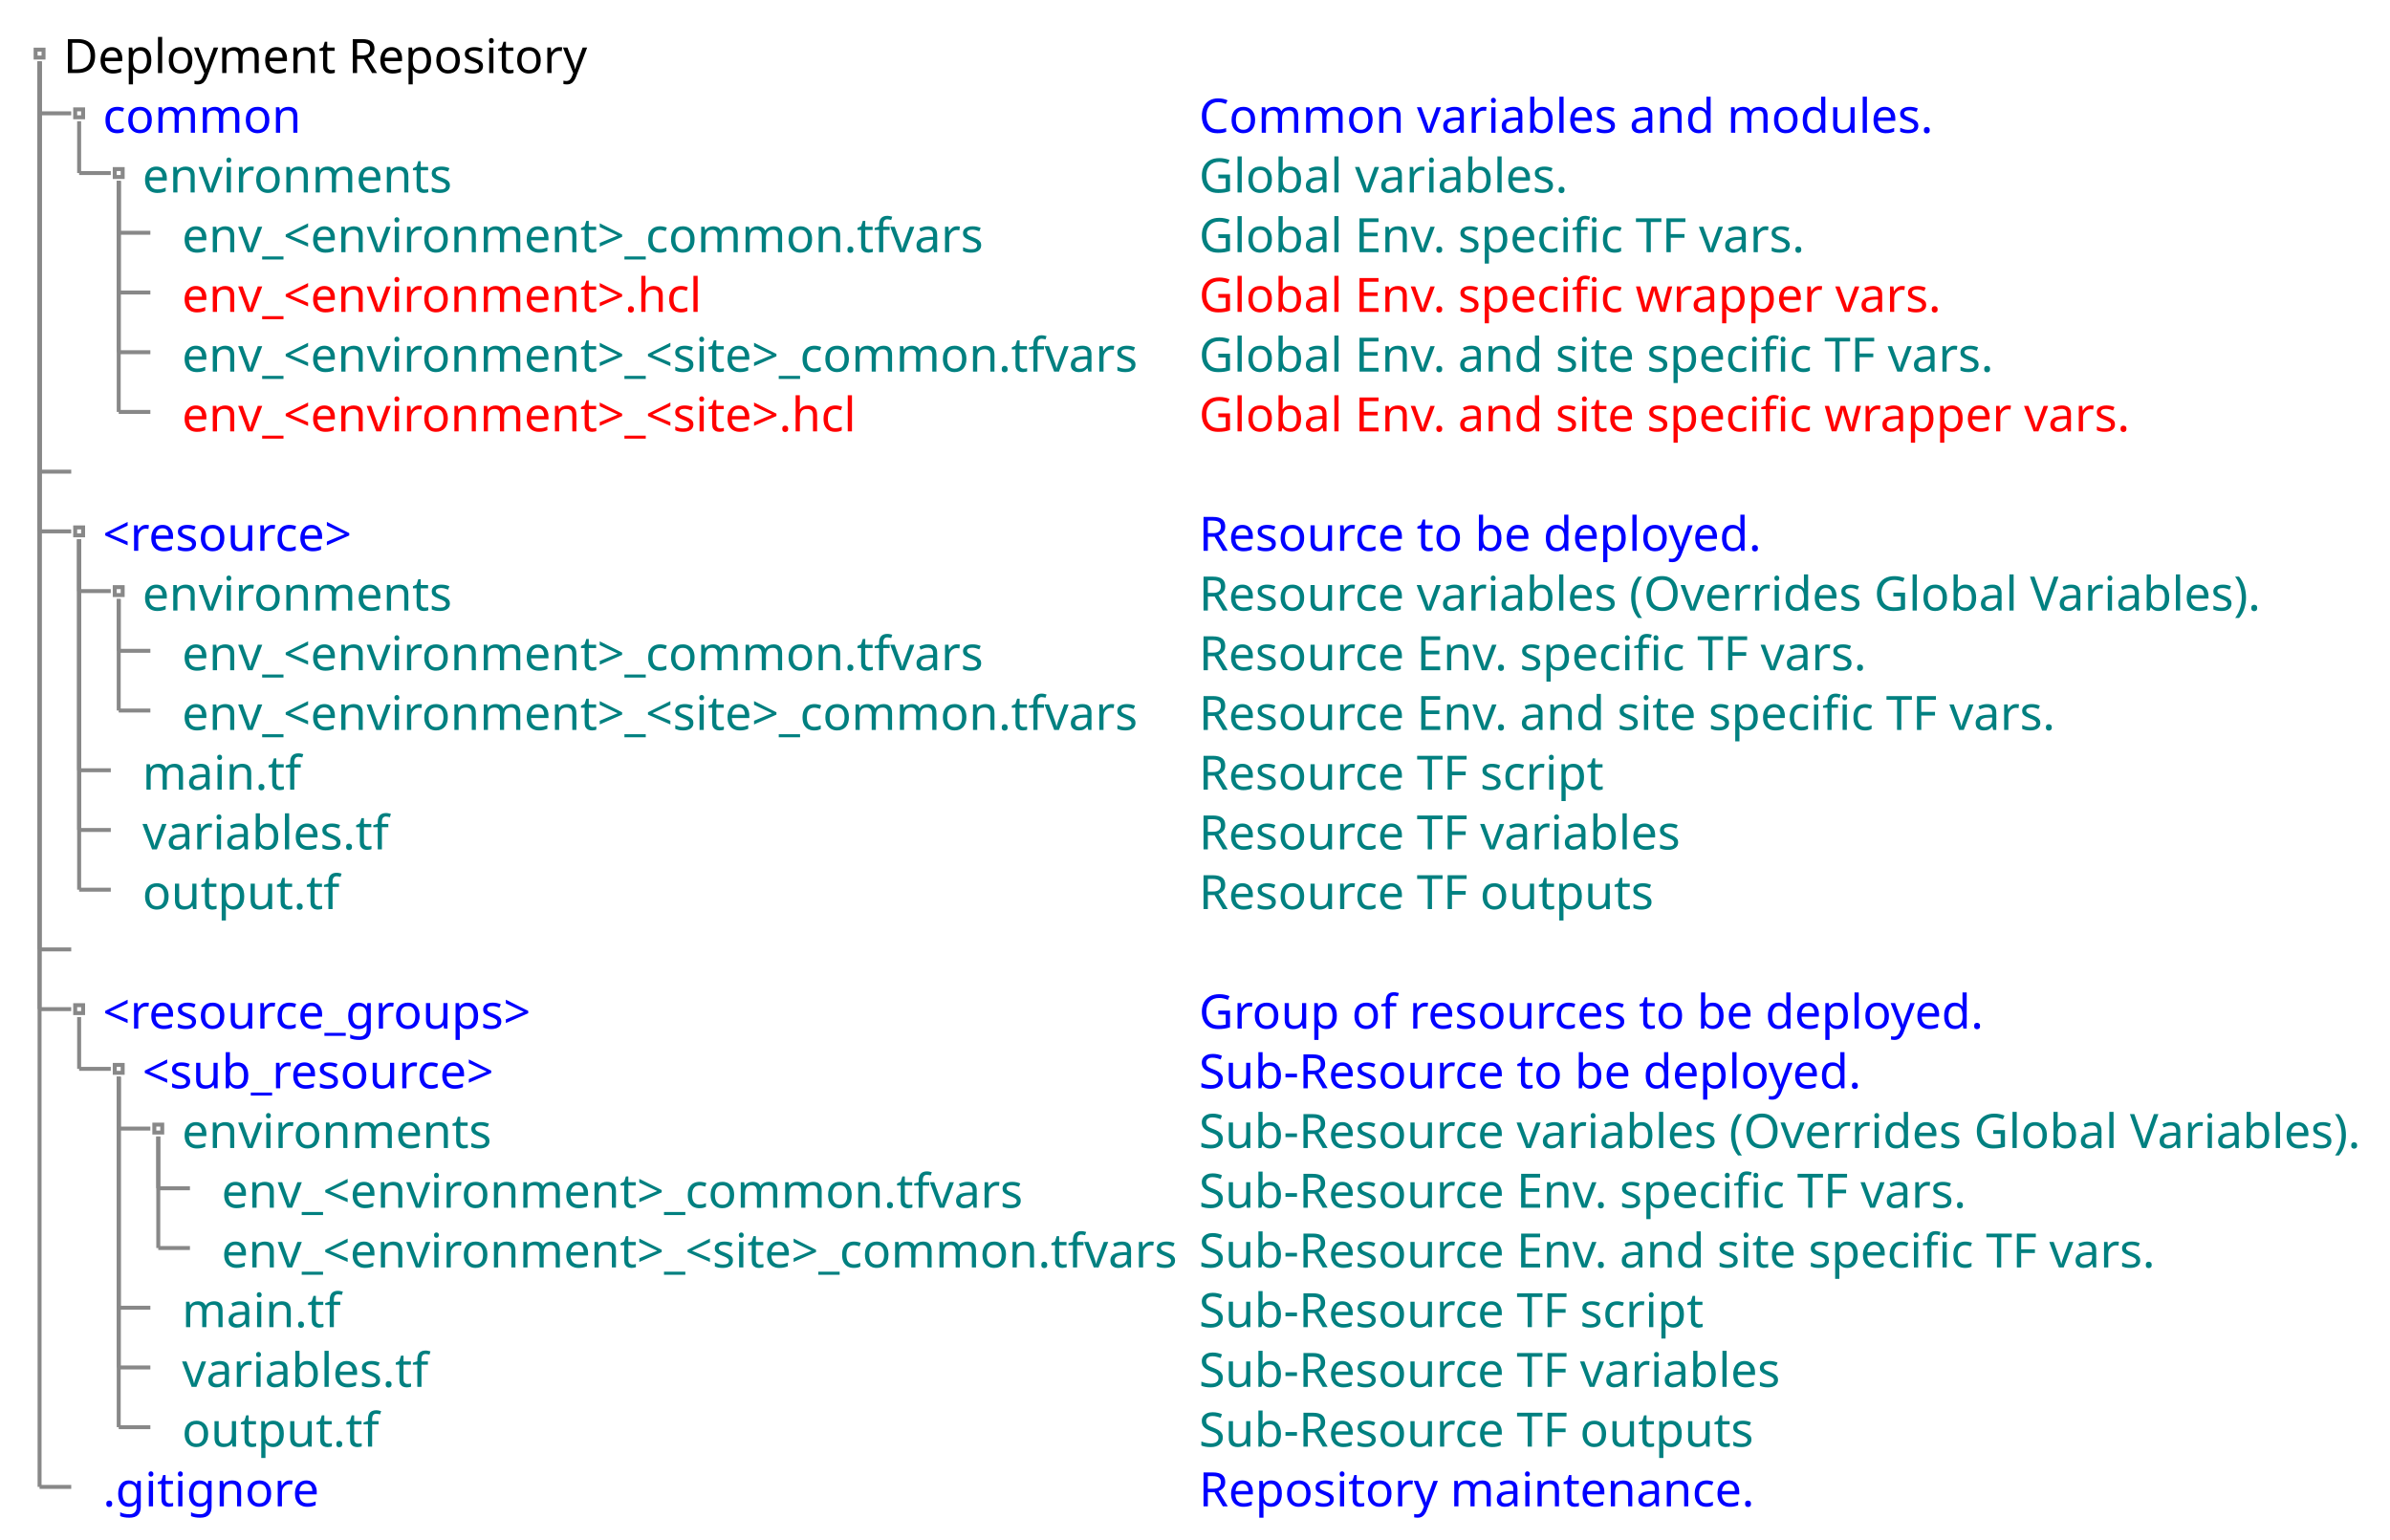
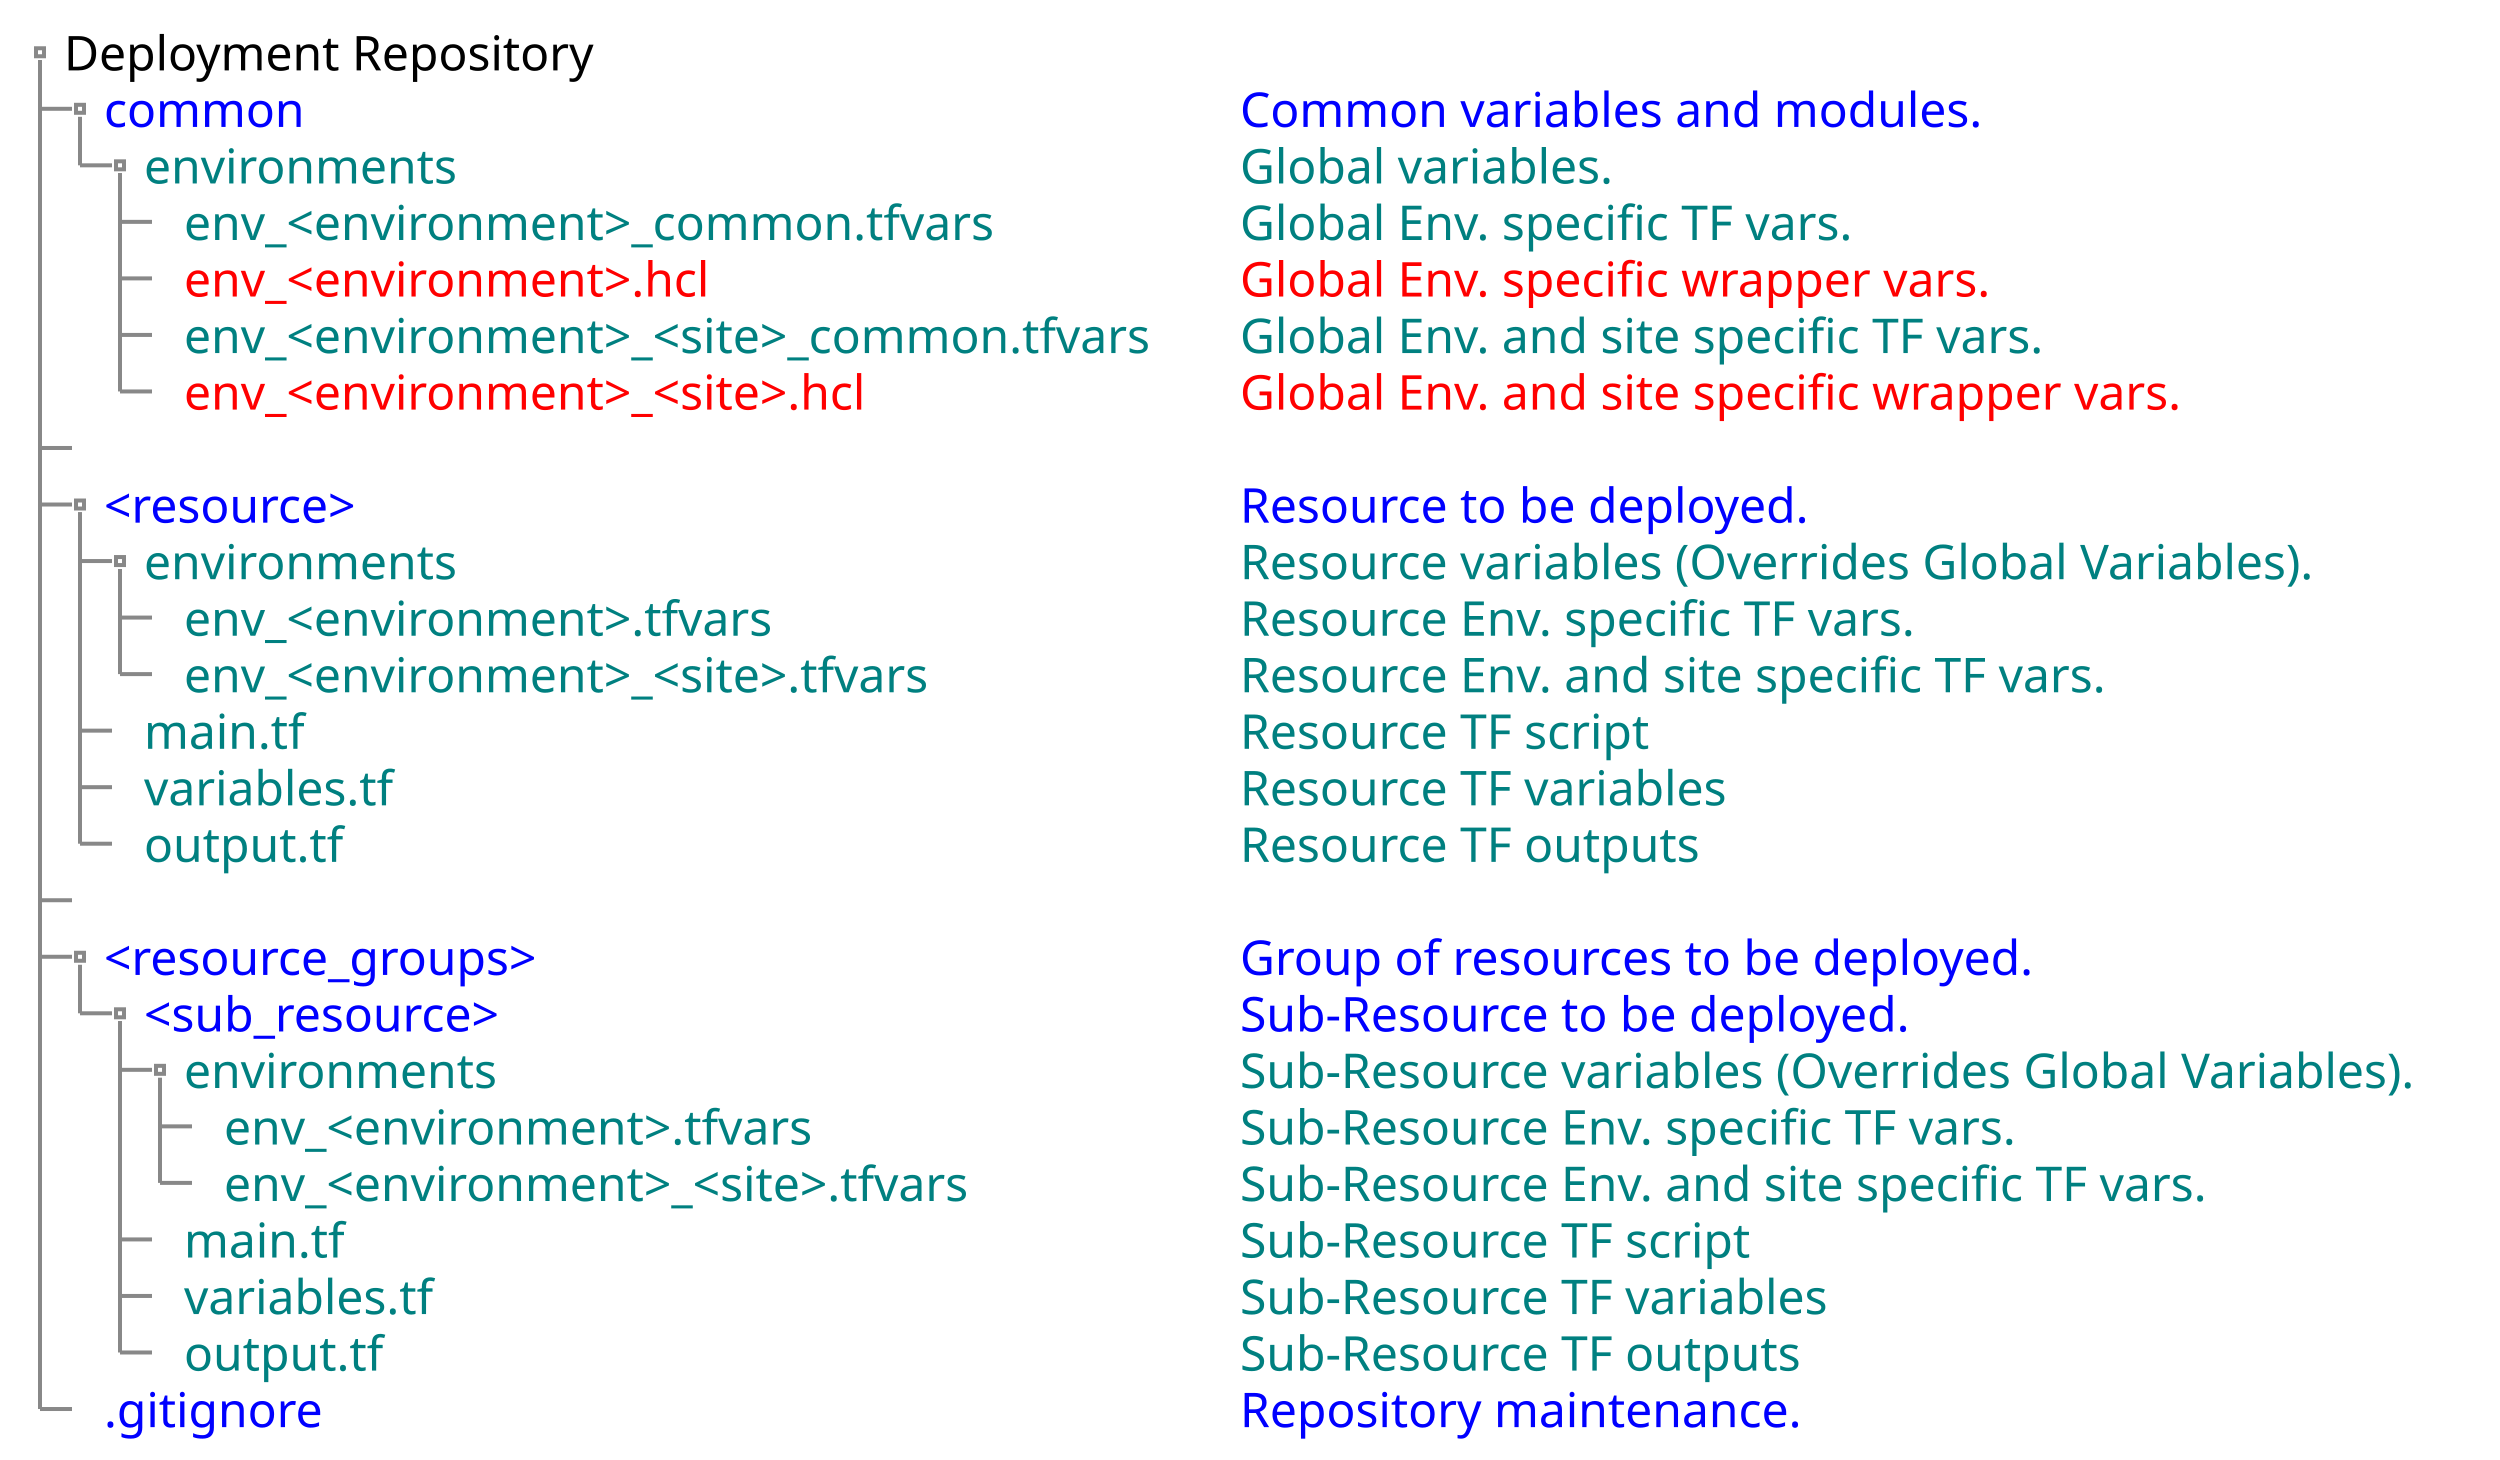
- <svg xmlns="http://www.w3.org/2000/svg" contentScriptType="application/ecmascript" contentStyleType="text/css" height="389px" preserveAspectRatio="none" style="width:604px;height:389px;background:#FFFFFF;" version="1.1" viewBox="0 0 604 389" width="604px" zoomAndPan="magnify">
+ <svg xmlns="http://www.w3.org/2000/svg" contentScriptType="application/ecmascript" contentStyleType="text/css" height="365px" preserveAspectRatio="none" style="width:625px;height:365px;background:#FFFFFF;" version="1.1" viewBox="0 0 625 365" width="625px" zoomAndPan="magnify">
  <defs />
  <g>
-     <text fill="#000000" font-family="sans-serif" font-size="12" lengthAdjust="spacing" textLength="128" x="16" y="18.457">Deployment Repository</text>
-     <text fill="#0000FF" font-family="sans-serif" font-size="12" lengthAdjust="spacing" textLength="49" x="26" y="33.551">common</text>
-     <text fill="#0000FF" font-family="sans-serif" font-size="12" lengthAdjust="spacing" textLength="184" x="303" y="33.551">Common variables and modules.</text>
-     <text fill="#008080" font-family="sans-serif" font-size="12" lengthAdjust="spacing" textLength="75" x="36" y="48.645">environments</text>
-     <text fill="#008080" font-family="sans-serif" font-size="12" lengthAdjust="spacing" textLength="92" x="303" y="48.645">Global variables.</text>
-     <text fill="#008080" font-family="sans-serif" font-size="12" lengthAdjust="spacing" textLength="196" x="46" y="63.738">env_&lt;environment&gt;_common.tfvars</text>
-     <text fill="#008080" font-family="sans-serif" font-size="12" lengthAdjust="spacing" textLength="153" x="303" y="63.738">Global Env. specific TF vars.</text>
-     <text fill="#FF0000" font-family="sans-serif" font-size="12" lengthAdjust="spacing" textLength="127" x="46" y="78.832">env_&lt;environment&gt;.hcl</text>
-     <text fill="#FF0000" font-family="sans-serif" font-size="12" lengthAdjust="spacing" textLength="184" x="303" y="78.832">Global Env. specific wrapper vars.</text>
-     <text fill="#008080" font-family="sans-serif" font-size="12" lengthAdjust="spacing" textLength="237" x="46" y="93.926">env_&lt;environment&gt;_&lt;site&gt;_common.tfvars</text>
-     <text fill="#008080" font-family="sans-serif" font-size="12" lengthAdjust="spacing" textLength="200" x="303" y="93.926">Global Env. and site specific TF vars.</text>
-     <text fill="#FF0000" font-family="sans-serif" font-size="12" lengthAdjust="spacing" textLength="168" x="46" y="109.019">env_&lt;environment&gt;_&lt;site&gt;.hcl</text>
-     <text fill="#FF0000" font-family="sans-serif" font-size="12" lengthAdjust="spacing" textLength="231" x="303" y="109.019">Global Env. and site specific wrapper vars.</text>
-     <text fill="#000000" font-family="sans-serif" font-size="12" lengthAdjust="spacing" textLength="0" x="29" y="124.113" />
-     <text fill="#0000FF" font-family="sans-serif" font-size="12" lengthAdjust="spacing" textLength="63" x="26" y="139.207">&lt;resource&gt;</text>
-     <text fill="#0000FF" font-family="sans-serif" font-size="12" lengthAdjust="spacing" textLength="140" x="303" y="139.207">Resource to be deployed.</text>
-     <text fill="#008080" font-family="sans-serif" font-size="12" lengthAdjust="spacing" textLength="75" x="36" y="154.301">environments</text>
-     <text fill="#008080" font-family="sans-serif" font-size="12" lengthAdjust="spacing" textLength="268" x="303" y="154.301">Resource variables (Overrides Global Variables).</text>
-     <text fill="#008080" font-family="sans-serif" font-size="12" lengthAdjust="spacing" textLength="196" x="46" y="169.394">env_&lt;environment&gt;_common.tfvars</text>
-     <text fill="#008080" font-family="sans-serif" font-size="12" lengthAdjust="spacing" textLength="171" x="303" y="169.394">Resource Env. specific TF vars.</text>
-     <text fill="#008080" font-family="sans-serif" font-size="12" lengthAdjust="spacing" textLength="237" x="46" y="184.488">env_&lt;environment&gt;_&lt;site&gt;_common.tfvars</text>
-     <text fill="#008080" font-family="sans-serif" font-size="12" lengthAdjust="spacing" textLength="218" x="303" y="184.488">Resource Env. and site specific TF vars.</text>
-     <text fill="#008080" font-family="sans-serif" font-size="12" lengthAdjust="spacing" textLength="37" x="36" y="199.582">main.tf</text>
-     <text fill="#008080" font-family="sans-serif" font-size="12" lengthAdjust="spacing" textLength="104" x="303" y="199.582">Resource TF script</text>
-     <text fill="#008080" font-family="sans-serif" font-size="12" lengthAdjust="spacing" textLength="59" x="36" y="214.676">variables.tf</text>
-     <text fill="#008080" font-family="sans-serif" font-size="12" lengthAdjust="spacing" textLength="124" x="303" y="214.676">Resource TF variables</text>
-     <text fill="#008080" font-family="sans-serif" font-size="12" lengthAdjust="spacing" textLength="43" x="36" y="229.769">output.tf</text>
-     <text fill="#008080" font-family="sans-serif" font-size="12" lengthAdjust="spacing" textLength="115" x="303" y="229.769">Resource TF outputs</text>
-     <text fill="#000000" font-family="sans-serif" font-size="12" lengthAdjust="spacing" textLength="0" x="29" y="244.863" />
-     <text fill="#0000FF" font-family="sans-serif" font-size="12" lengthAdjust="spacing" textLength="109" x="26" y="259.957">&lt;resource_groups&gt;</text>
-     <text fill="#0000FF" font-family="sans-serif" font-size="12" lengthAdjust="spacing" textLength="192" x="303" y="259.957">Group of resources to be deployed.</text>
-     <text fill="#0000FF" font-family="sans-serif" font-size="12" lengthAdjust="spacing" textLength="91" x="36" y="275.051">&lt;sub_resource&gt;</text>
-     <text fill="#0000FF" font-family="sans-serif" font-size="12" lengthAdjust="spacing" textLength="166" x="303" y="275.051">Sub-Resource to be deployed.</text>
-     <text fill="#008080" font-family="sans-serif" font-size="12" lengthAdjust="spacing" textLength="75" x="46" y="290.144">environments</text>
-     <text fill="#008080" font-family="sans-serif" font-size="12" lengthAdjust="spacing" textLength="294" x="303" y="290.144">Sub-Resource variables (Overrides Global Variables).</text>
-     <text fill="#008080" font-family="sans-serif" font-size="12" lengthAdjust="spacing" textLength="196" x="56" y="305.238">env_&lt;environment&gt;_common.tfvars</text>
-     <text fill="#008080" font-family="sans-serif" font-size="12" lengthAdjust="spacing" textLength="197" x="303" y="305.238">Sub-Resource Env. specific TF vars.</text>
-     <text fill="#008080" font-family="sans-serif" font-size="12" lengthAdjust="spacing" textLength="237" x="56" y="320.332">env_&lt;environment&gt;_&lt;site&gt;_common.tfvars</text>
-     <text fill="#008080" font-family="sans-serif" font-size="12" lengthAdjust="spacing" textLength="244" x="303" y="320.332">Sub-Resource Env. and site specific TF vars.</text>
-     <text fill="#008080" font-family="sans-serif" font-size="12" lengthAdjust="spacing" textLength="37" x="46" y="335.426">main.tf</text>
-     <text fill="#008080" font-family="sans-serif" font-size="12" lengthAdjust="spacing" textLength="130" x="303" y="335.426">Sub-Resource TF script</text>
-     <text fill="#008080" font-family="sans-serif" font-size="12" lengthAdjust="spacing" textLength="59" x="46" y="350.519">variables.tf</text>
-     <text fill="#008080" font-family="sans-serif" font-size="12" lengthAdjust="spacing" textLength="150" x="303" y="350.519">Sub-Resource TF variables</text>
-     <text fill="#008080" font-family="sans-serif" font-size="12" lengthAdjust="spacing" textLength="43" x="46" y="365.613">output.tf</text>
-     <text fill="#008080" font-family="sans-serif" font-size="12" lengthAdjust="spacing" textLength="141" x="303" y="365.613">Sub-Resource TF outputs</text>
-     <text fill="#0000FF" font-family="sans-serif" font-size="12" lengthAdjust="spacing" textLength="51" x="26" y="380.707">.gitignore</text>
-     <text fill="#0000FF" font-family="sans-serif" font-size="12" lengthAdjust="spacing" textLength="137" x="303" y="380.707">Repository maintenance.</text>
-     <rect fill="none" height="2" style="stroke:#888888;stroke-width:1.0;" width="2" x="9" y="12.547" />
-     <rect fill="none" height="2" style="stroke:#888888;stroke-width:1.0;" width="2" x="19" y="27.641" />
-     <line style="stroke:#888888;stroke-width:1.0;" x1="10" x2="10" y1="15.547" y2="28.641" />
-     <line style="stroke:#888888;stroke-width:1.0;" x1="10" x2="18" y1="28.641" y2="28.641" />
-     <rect fill="none" height="2" style="stroke:#888888;stroke-width:1.0;" width="2" x="29" y="42.734" />
-     <line style="stroke:#888888;stroke-width:1.0;" x1="20" x2="20" y1="30.641" y2="43.734" />
-     <line style="stroke:#888888;stroke-width:1.0;" x1="20" x2="28" y1="43.734" y2="43.734" />
-     <line style="stroke:#888888;stroke-width:1.0;" x1="30" x2="30" y1="45.734" y2="58.828" />
-     <line style="stroke:#888888;stroke-width:1.0;" x1="30" x2="38" y1="58.828" y2="58.828" />
-     <line style="stroke:#888888;stroke-width:1.0;" x1="30" x2="30" y1="45.734" y2="73.922" />
-     <line style="stroke:#888888;stroke-width:1.0;" x1="30" x2="38" y1="73.922" y2="73.922" />
-     <line style="stroke:#888888;stroke-width:1.0;" x1="30" x2="30" y1="45.734" y2="89.016" />
-     <line style="stroke:#888888;stroke-width:1.0;" x1="30" x2="38" y1="89.016" y2="89.016" />
-     <line style="stroke:#888888;stroke-width:1.0;" x1="30" x2="30" y1="45.734" y2="104.109" />
-     <line style="stroke:#888888;stroke-width:1.0;" x1="30" x2="38" y1="104.109" y2="104.109" />
-     <line style="stroke:#888888;stroke-width:1.0;" x1="10" x2="10" y1="15.547" y2="119.203" />
-     <line style="stroke:#888888;stroke-width:1.0;" x1="10" x2="18" y1="119.203" y2="119.203" />
-     <rect fill="none" height="2" style="stroke:#888888;stroke-width:1.0;" width="2" x="19" y="133.297" />
-     <line style="stroke:#888888;stroke-width:1.0;" x1="10" x2="10" y1="15.547" y2="134.297" />
-     <line style="stroke:#888888;stroke-width:1.0;" x1="10" x2="18" y1="134.297" y2="134.297" />
-     <rect fill="none" height="2" style="stroke:#888888;stroke-width:1.0;" width="2" x="29" y="148.391" />
-     <line style="stroke:#888888;stroke-width:1.0;" x1="20" x2="20" y1="136.297" y2="149.391" />
-     <line style="stroke:#888888;stroke-width:1.0;" x1="20" x2="28" y1="149.391" y2="149.391" />
-     <line style="stroke:#888888;stroke-width:1.0;" x1="30" x2="30" y1="151.391" y2="164.484" />
-     <line style="stroke:#888888;stroke-width:1.0;" x1="30" x2="38" y1="164.484" y2="164.484" />
-     <line style="stroke:#888888;stroke-width:1.0;" x1="30" x2="30" y1="151.391" y2="179.578" />
-     <line style="stroke:#888888;stroke-width:1.0;" x1="30" x2="38" y1="179.578" y2="179.578" />
-     <line style="stroke:#888888;stroke-width:1.0;" x1="20" x2="20" y1="136.297" y2="194.672" />
-     <line style="stroke:#888888;stroke-width:1.0;" x1="20" x2="28" y1="194.672" y2="194.672" />
-     <line style="stroke:#888888;stroke-width:1.0;" x1="20" x2="20" y1="136.297" y2="209.766" />
-     <line style="stroke:#888888;stroke-width:1.0;" x1="20" x2="28" y1="209.766" y2="209.766" />
-     <line style="stroke:#888888;stroke-width:1.0;" x1="20" x2="20" y1="136.297" y2="224.859" />
-     <line style="stroke:#888888;stroke-width:1.0;" x1="20" x2="28" y1="224.859" y2="224.859" />
-     <line style="stroke:#888888;stroke-width:1.0;" x1="10" x2="10" y1="15.547" y2="239.953" />
-     <line style="stroke:#888888;stroke-width:1.0;" x1="10" x2="18" y1="239.953" y2="239.953" />
-     <rect fill="none" height="2" style="stroke:#888888;stroke-width:1.0;" width="2" x="19" y="254.047" />
-     <line style="stroke:#888888;stroke-width:1.0;" x1="10" x2="10" y1="15.547" y2="255.047" />
-     <line style="stroke:#888888;stroke-width:1.0;" x1="10" x2="18" y1="255.047" y2="255.047" />
-     <rect fill="none" height="2" style="stroke:#888888;stroke-width:1.0;" width="2" x="29" y="269.141" />
-     <line style="stroke:#888888;stroke-width:1.0;" x1="20" x2="20" y1="257.047" y2="270.141" />
-     <line style="stroke:#888888;stroke-width:1.0;" x1="20" x2="28" y1="270.141" y2="270.141" />
-     <rect fill="none" height="2" style="stroke:#888888;stroke-width:1.0;" width="2" x="39" y="284.234" />
-     <line style="stroke:#888888;stroke-width:1.0;" x1="30" x2="30" y1="272.141" y2="285.234" />
-     <line style="stroke:#888888;stroke-width:1.0;" x1="30" x2="38" y1="285.234" y2="285.234" />
-     <line style="stroke:#888888;stroke-width:1.0;" x1="40" x2="40" y1="287.234" y2="300.328" />
-     <line style="stroke:#888888;stroke-width:1.0;" x1="40" x2="48" y1="300.328" y2="300.328" />
-     <line style="stroke:#888888;stroke-width:1.0;" x1="40" x2="40" y1="287.234" y2="315.422" />
-     <line style="stroke:#888888;stroke-width:1.0;" x1="40" x2="48" y1="315.422" y2="315.422" />
-     <line style="stroke:#888888;stroke-width:1.0;" x1="30" x2="30" y1="272.141" y2="330.516" />
-     <line style="stroke:#888888;stroke-width:1.0;" x1="30" x2="38" y1="330.516" y2="330.516" />
-     <line style="stroke:#888888;stroke-width:1.0;" x1="30" x2="30" y1="272.141" y2="345.609" />
-     <line style="stroke:#888888;stroke-width:1.0;" x1="30" x2="38" y1="345.609" y2="345.609" />
-     <line style="stroke:#888888;stroke-width:1.0;" x1="30" x2="30" y1="272.141" y2="360.703" />
-     <line style="stroke:#888888;stroke-width:1.0;" x1="30" x2="38" y1="360.703" y2="360.703" />
-     <line style="stroke:#888888;stroke-width:1.0;" x1="10" x2="10" y1="15.547" y2="375.797" />
-     <line style="stroke:#888888;stroke-width:1.0;" x1="10" x2="18" y1="375.797" y2="375.797" />
+     <text fill="#000000" font-family="sans-serif" font-size="12" lengthAdjust="spacing" textLength="134" x="16" y="17.602">Deployment Repository</text>
+     <text fill="#0000FF" font-family="sans-serif" font-size="12" lengthAdjust="spacing" textLength="49" x="26" y="31.734">common</text>
+     <text fill="#0000FF" font-family="sans-serif" font-size="12" lengthAdjust="spacing" textLength="190" x="310" y="31.734">Common variables and modules.</text>
+     <text fill="#008080" font-family="sans-serif" font-size="12" lengthAdjust="spacing" textLength="77" x="36" y="45.867">environments</text>
+     <text fill="#008080" font-family="sans-serif" font-size="12" lengthAdjust="spacing" textLength="97" x="310" y="45.867">Global variables.</text>
+     <text fill="#008080" font-family="sans-serif" font-size="12" lengthAdjust="spacing" textLength="208" x="46" y="60">env_&lt;environment&gt;_common.tfvars</text>
+     <text fill="#008080" font-family="sans-serif" font-size="12" lengthAdjust="spacing" textLength="162" x="310" y="60">Global Env. specific TF vars.</text>
+     <text fill="#FF0000" font-family="sans-serif" font-size="12" lengthAdjust="spacing" textLength="137" x="46" y="74.133">env_&lt;environment&gt;.hcl</text>
+     <text fill="#FF0000" font-family="sans-serif" font-size="12" lengthAdjust="spacing" textLength="197" x="310" y="74.133">Global Env. specific wrapper vars.</text>
+     <text fill="#008080" font-family="sans-serif" font-size="12" lengthAdjust="spacing" textLength="254" x="46" y="88.266">env_&lt;environment&gt;_&lt;site&gt;_common.tfvars</text>
+     <text fill="#008080" font-family="sans-serif" font-size="12" lengthAdjust="spacing" textLength="212" x="310" y="88.266">Global Env. and site specific TF vars.</text>
+     <text fill="#FF0000" font-family="sans-serif" font-size="12" lengthAdjust="spacing" textLength="183" x="46" y="102.398">env_&lt;environment&gt;_&lt;site&gt;.hcl</text>
+     <text fill="#FF0000" font-family="sans-serif" font-size="12" lengthAdjust="spacing" textLength="247" x="310" y="102.398">Global Env. and site specific wrapper vars.</text>
+     <text fill="#000000" font-family="sans-serif" font-size="12" lengthAdjust="spacing" textLength="0" x="30" y="116.531" />
+     <text fill="#0000FF" font-family="sans-serif" font-size="12" lengthAdjust="spacing" textLength="70" x="26" y="130.664">&lt;resource&gt;</text>
+     <text fill="#0000FF" font-family="sans-serif" font-size="12" lengthAdjust="spacing" textLength="149" x="310" y="130.664">Resource to be deployed.</text>
+     <text fill="#008080" font-family="sans-serif" font-size="12" lengthAdjust="spacing" textLength="77" x="36" y="144.797">environments</text>
+     <text fill="#008080" font-family="sans-serif" font-size="12" lengthAdjust="spacing" textLength="280" x="310" y="144.797">Resource variables (Overrides Global Variables).</text>
+     <text fill="#008080" font-family="sans-serif" font-size="12" lengthAdjust="spacing" textLength="153" x="46" y="158.93">env_&lt;environment&gt;.tfvars</text>
+     <text fill="#008080" font-family="sans-serif" font-size="12" lengthAdjust="spacing" textLength="178" x="310" y="158.93">Resource Env. specific TF vars.</text>
+     <text fill="#008080" font-family="sans-serif" font-size="12" lengthAdjust="spacing" textLength="199" x="46" y="173.062">env_&lt;environment&gt;_&lt;site&gt;.tfvars</text>
+     <text fill="#008080" font-family="sans-serif" font-size="12" lengthAdjust="spacing" textLength="228" x="310" y="173.062">Resource Env. and site specific TF vars.</text>
+     <text fill="#008080" font-family="sans-serif" font-size="12" lengthAdjust="spacing" textLength="40" x="36" y="187.195">main.tf</text>
+     <text fill="#008080" font-family="sans-serif" font-size="12" lengthAdjust="spacing" textLength="107" x="310" y="187.195">Resource TF script</text>
+     <text fill="#008080" font-family="sans-serif" font-size="12" lengthAdjust="spacing" textLength="64" x="36" y="201.328">variables.tf</text>
+     <text fill="#008080" font-family="sans-serif" font-size="12" lengthAdjust="spacing" textLength="127" x="310" y="201.328">Resource TF variables</text>
+     <text fill="#008080" font-family="sans-serif" font-size="12" lengthAdjust="spacing" textLength="49" x="36" y="215.461">output.tf</text>
+     <text fill="#008080" font-family="sans-serif" font-size="12" lengthAdjust="spacing" textLength="118" x="310" y="215.461">Resource TF outputs</text>
+     <text fill="#000000" font-family="sans-serif" font-size="12" lengthAdjust="spacing" textLength="0" x="30" y="229.594" />
+     <text fill="#0000FF" font-family="sans-serif" font-size="12" lengthAdjust="spacing" textLength="116" x="26" y="243.727">&lt;resource_groups&gt;</text>
+     <text fill="#0000FF" font-family="sans-serif" font-size="12" lengthAdjust="spacing" textLength="207" x="310" y="243.727">Group of resources to be deployed.</text>
+     <text fill="#0000FF" font-family="sans-serif" font-size="12" lengthAdjust="spacing" textLength="97" x="36" y="257.859">&lt;sub_resource&gt;</text>
+     <text fill="#0000FF" font-family="sans-serif" font-size="12" lengthAdjust="spacing" textLength="177" x="310" y="257.859">Sub-Resource to be deployed.</text>
+     <text fill="#008080" font-family="sans-serif" font-size="12" lengthAdjust="spacing" textLength="77" x="46" y="271.992">environments</text>
+     <text fill="#008080" font-family="sans-serif" font-size="12" lengthAdjust="spacing" textLength="308" x="310" y="271.992">Sub-Resource variables (Overrides Global Variables).</text>
+     <text fill="#008080" font-family="sans-serif" font-size="12" lengthAdjust="spacing" textLength="153" x="56" y="286.125">env_&lt;environment&gt;.tfvars</text>
+     <text fill="#008080" font-family="sans-serif" font-size="12" lengthAdjust="spacing" textLength="206" x="310" y="286.125">Sub-Resource Env. specific TF vars.</text>
+     <text fill="#008080" font-family="sans-serif" font-size="12" lengthAdjust="spacing" textLength="199" x="56" y="300.258">env_&lt;environment&gt;_&lt;site&gt;.tfvars</text>
+     <text fill="#008080" font-family="sans-serif" font-size="12" lengthAdjust="spacing" textLength="256" x="310" y="300.258">Sub-Resource Env. and site specific TF vars.</text>
+     <text fill="#008080" font-family="sans-serif" font-size="12" lengthAdjust="spacing" textLength="40" x="46" y="314.391">main.tf</text>
+     <text fill="#008080" font-family="sans-serif" font-size="12" lengthAdjust="spacing" textLength="135" x="310" y="314.391">Sub-Resource TF script</text>
+     <text fill="#008080" font-family="sans-serif" font-size="12" lengthAdjust="spacing" textLength="64" x="46" y="328.523">variables.tf</text>
+     <text fill="#008080" font-family="sans-serif" font-size="12" lengthAdjust="spacing" textLength="155" x="310" y="328.523">Sub-Resource TF variables</text>
+     <text fill="#008080" font-family="sans-serif" font-size="12" lengthAdjust="spacing" textLength="49" x="46" y="342.656">output.tf</text>
+     <text fill="#008080" font-family="sans-serif" font-size="12" lengthAdjust="spacing" textLength="146" x="310" y="342.656">Sub-Resource TF outputs</text>
+     <text fill="#0000FF" font-family="sans-serif" font-size="12" lengthAdjust="spacing" textLength="54" x="26" y="356.789">.gitignore</text>
+     <text fill="#0000FF" font-family="sans-serif" font-size="12" lengthAdjust="spacing" textLength="142" x="310" y="356.789">Repository maintenance.</text>
+     <rect fill="none" height="2" style="stroke:#888888;stroke-width:1.0;" width="2" x="9" y="12.066" />
+     <rect fill="none" height="2" style="stroke:#888888;stroke-width:1.0;" width="2" x="19" y="26.199" />
+     <line style="stroke:#888888;stroke-width:1.0;" x1="10" x2="10" y1="15.066" y2="27.199" />
+     <line style="stroke:#888888;stroke-width:1.0;" x1="10" x2="18" y1="27.199" y2="27.199" />
+     <rect fill="none" height="2" style="stroke:#888888;stroke-width:1.0;" width="2" x="29" y="40.332" />
+     <line style="stroke:#888888;stroke-width:1.0;" x1="20" x2="20" y1="29.199" y2="41.332" />
+     <line style="stroke:#888888;stroke-width:1.0;" x1="20" x2="28" y1="41.332" y2="41.332" />
+     <line style="stroke:#888888;stroke-width:1.0;" x1="30" x2="30" y1="43.332" y2="55.465" />
+     <line style="stroke:#888888;stroke-width:1.0;" x1="30" x2="38" y1="55.465" y2="55.465" />
+     <line style="stroke:#888888;stroke-width:1.0;" x1="30" x2="30" y1="43.332" y2="69.598" />
+     <line style="stroke:#888888;stroke-width:1.0;" x1="30" x2="38" y1="69.598" y2="69.598" />
+     <line style="stroke:#888888;stroke-width:1.0;" x1="30" x2="30" y1="43.332" y2="83.731" />
+     <line style="stroke:#888888;stroke-width:1.0;" x1="30" x2="38" y1="83.731" y2="83.731" />
+     <line style="stroke:#888888;stroke-width:1.0;" x1="30" x2="30" y1="43.332" y2="97.863" />
+     <line style="stroke:#888888;stroke-width:1.0;" x1="30" x2="38" y1="97.863" y2="97.863" />
+     <line style="stroke:#888888;stroke-width:1.0;" x1="10" x2="10" y1="15.066" y2="111.996" />
+     <line style="stroke:#888888;stroke-width:1.0;" x1="10" x2="18" y1="111.996" y2="111.996" />
+     <rect fill="none" height="2" style="stroke:#888888;stroke-width:1.0;" width="2" x="19" y="125.129" />
+     <line style="stroke:#888888;stroke-width:1.0;" x1="10" x2="10" y1="15.066" y2="126.129" />
+     <line style="stroke:#888888;stroke-width:1.0;" x1="10" x2="18" y1="126.129" y2="126.129" />
+     <rect fill="none" height="2" style="stroke:#888888;stroke-width:1.0;" width="2" x="29" y="139.262" />
+     <line style="stroke:#888888;stroke-width:1.0;" x1="20" x2="20" y1="128.129" y2="140.262" />
+     <line style="stroke:#888888;stroke-width:1.0;" x1="20" x2="28" y1="140.262" y2="140.262" />
+     <line style="stroke:#888888;stroke-width:1.0;" x1="30" x2="30" y1="142.262" y2="154.394" />
+     <line style="stroke:#888888;stroke-width:1.0;" x1="30" x2="38" y1="154.394" y2="154.394" />
+     <line style="stroke:#888888;stroke-width:1.0;" x1="30" x2="30" y1="142.262" y2="168.527" />
+     <line style="stroke:#888888;stroke-width:1.0;" x1="30" x2="38" y1="168.527" y2="168.527" />
+     <line style="stroke:#888888;stroke-width:1.0;" x1="20" x2="20" y1="128.129" y2="182.66" />
+     <line style="stroke:#888888;stroke-width:1.0;" x1="20" x2="28" y1="182.66" y2="182.66" />
+     <line style="stroke:#888888;stroke-width:1.0;" x1="20" x2="20" y1="128.129" y2="196.793" />
+     <line style="stroke:#888888;stroke-width:1.0;" x1="20" x2="28" y1="196.793" y2="196.793" />
+     <line style="stroke:#888888;stroke-width:1.0;" x1="20" x2="20" y1="128.129" y2="210.926" />
+     <line style="stroke:#888888;stroke-width:1.0;" x1="20" x2="28" y1="210.926" y2="210.926" />
+     <line style="stroke:#888888;stroke-width:1.0;" x1="10" x2="10" y1="15.066" y2="225.059" />
+     <line style="stroke:#888888;stroke-width:1.0;" x1="10" x2="18" y1="225.059" y2="225.059" />
+     <rect fill="none" height="2" style="stroke:#888888;stroke-width:1.0;" width="2" x="19" y="238.191" />
+     <line style="stroke:#888888;stroke-width:1.0;" x1="10" x2="10" y1="15.066" y2="239.191" />
+     <line style="stroke:#888888;stroke-width:1.0;" x1="10" x2="18" y1="239.191" y2="239.191" />
+     <rect fill="none" height="2" style="stroke:#888888;stroke-width:1.0;" width="2" x="29" y="252.324" />
+     <line style="stroke:#888888;stroke-width:1.0;" x1="20" x2="20" y1="241.191" y2="253.324" />
+     <line style="stroke:#888888;stroke-width:1.0;" x1="20" x2="28" y1="253.324" y2="253.324" />
+     <rect fill="none" height="2" style="stroke:#888888;stroke-width:1.0;" width="2" x="39" y="266.457" />
+     <line style="stroke:#888888;stroke-width:1.0;" x1="30" x2="30" y1="255.324" y2="267.457" />
+     <line style="stroke:#888888;stroke-width:1.0;" x1="30" x2="38" y1="267.457" y2="267.457" />
+     <line style="stroke:#888888;stroke-width:1.0;" x1="40" x2="40" y1="269.457" y2="281.59" />
+     <line style="stroke:#888888;stroke-width:1.0;" x1="40" x2="48" y1="281.59" y2="281.59" />
+     <line style="stroke:#888888;stroke-width:1.0;" x1="40" x2="40" y1="269.457" y2="295.723" />
+     <line style="stroke:#888888;stroke-width:1.0;" x1="40" x2="48" y1="295.723" y2="295.723" />
+     <line style="stroke:#888888;stroke-width:1.0;" x1="30" x2="30" y1="255.324" y2="309.856" />
+     <line style="stroke:#888888;stroke-width:1.0;" x1="30" x2="38" y1="309.856" y2="309.856" />
+     <line style="stroke:#888888;stroke-width:1.0;" x1="30" x2="30" y1="255.324" y2="323.988" />
+     <line style="stroke:#888888;stroke-width:1.0;" x1="30" x2="38" y1="323.988" y2="323.988" />
+     <line style="stroke:#888888;stroke-width:1.0;" x1="30" x2="30" y1="255.324" y2="338.121" />
+     <line style="stroke:#888888;stroke-width:1.0;" x1="30" x2="38" y1="338.121" y2="338.121" />
+     <line style="stroke:#888888;stroke-width:1.0;" x1="10" x2="10" y1="15.066" y2="352.254" />
+     <line style="stroke:#888888;stroke-width:1.0;" x1="10" x2="18" y1="352.254" y2="352.254" />
  </g>
</svg>
